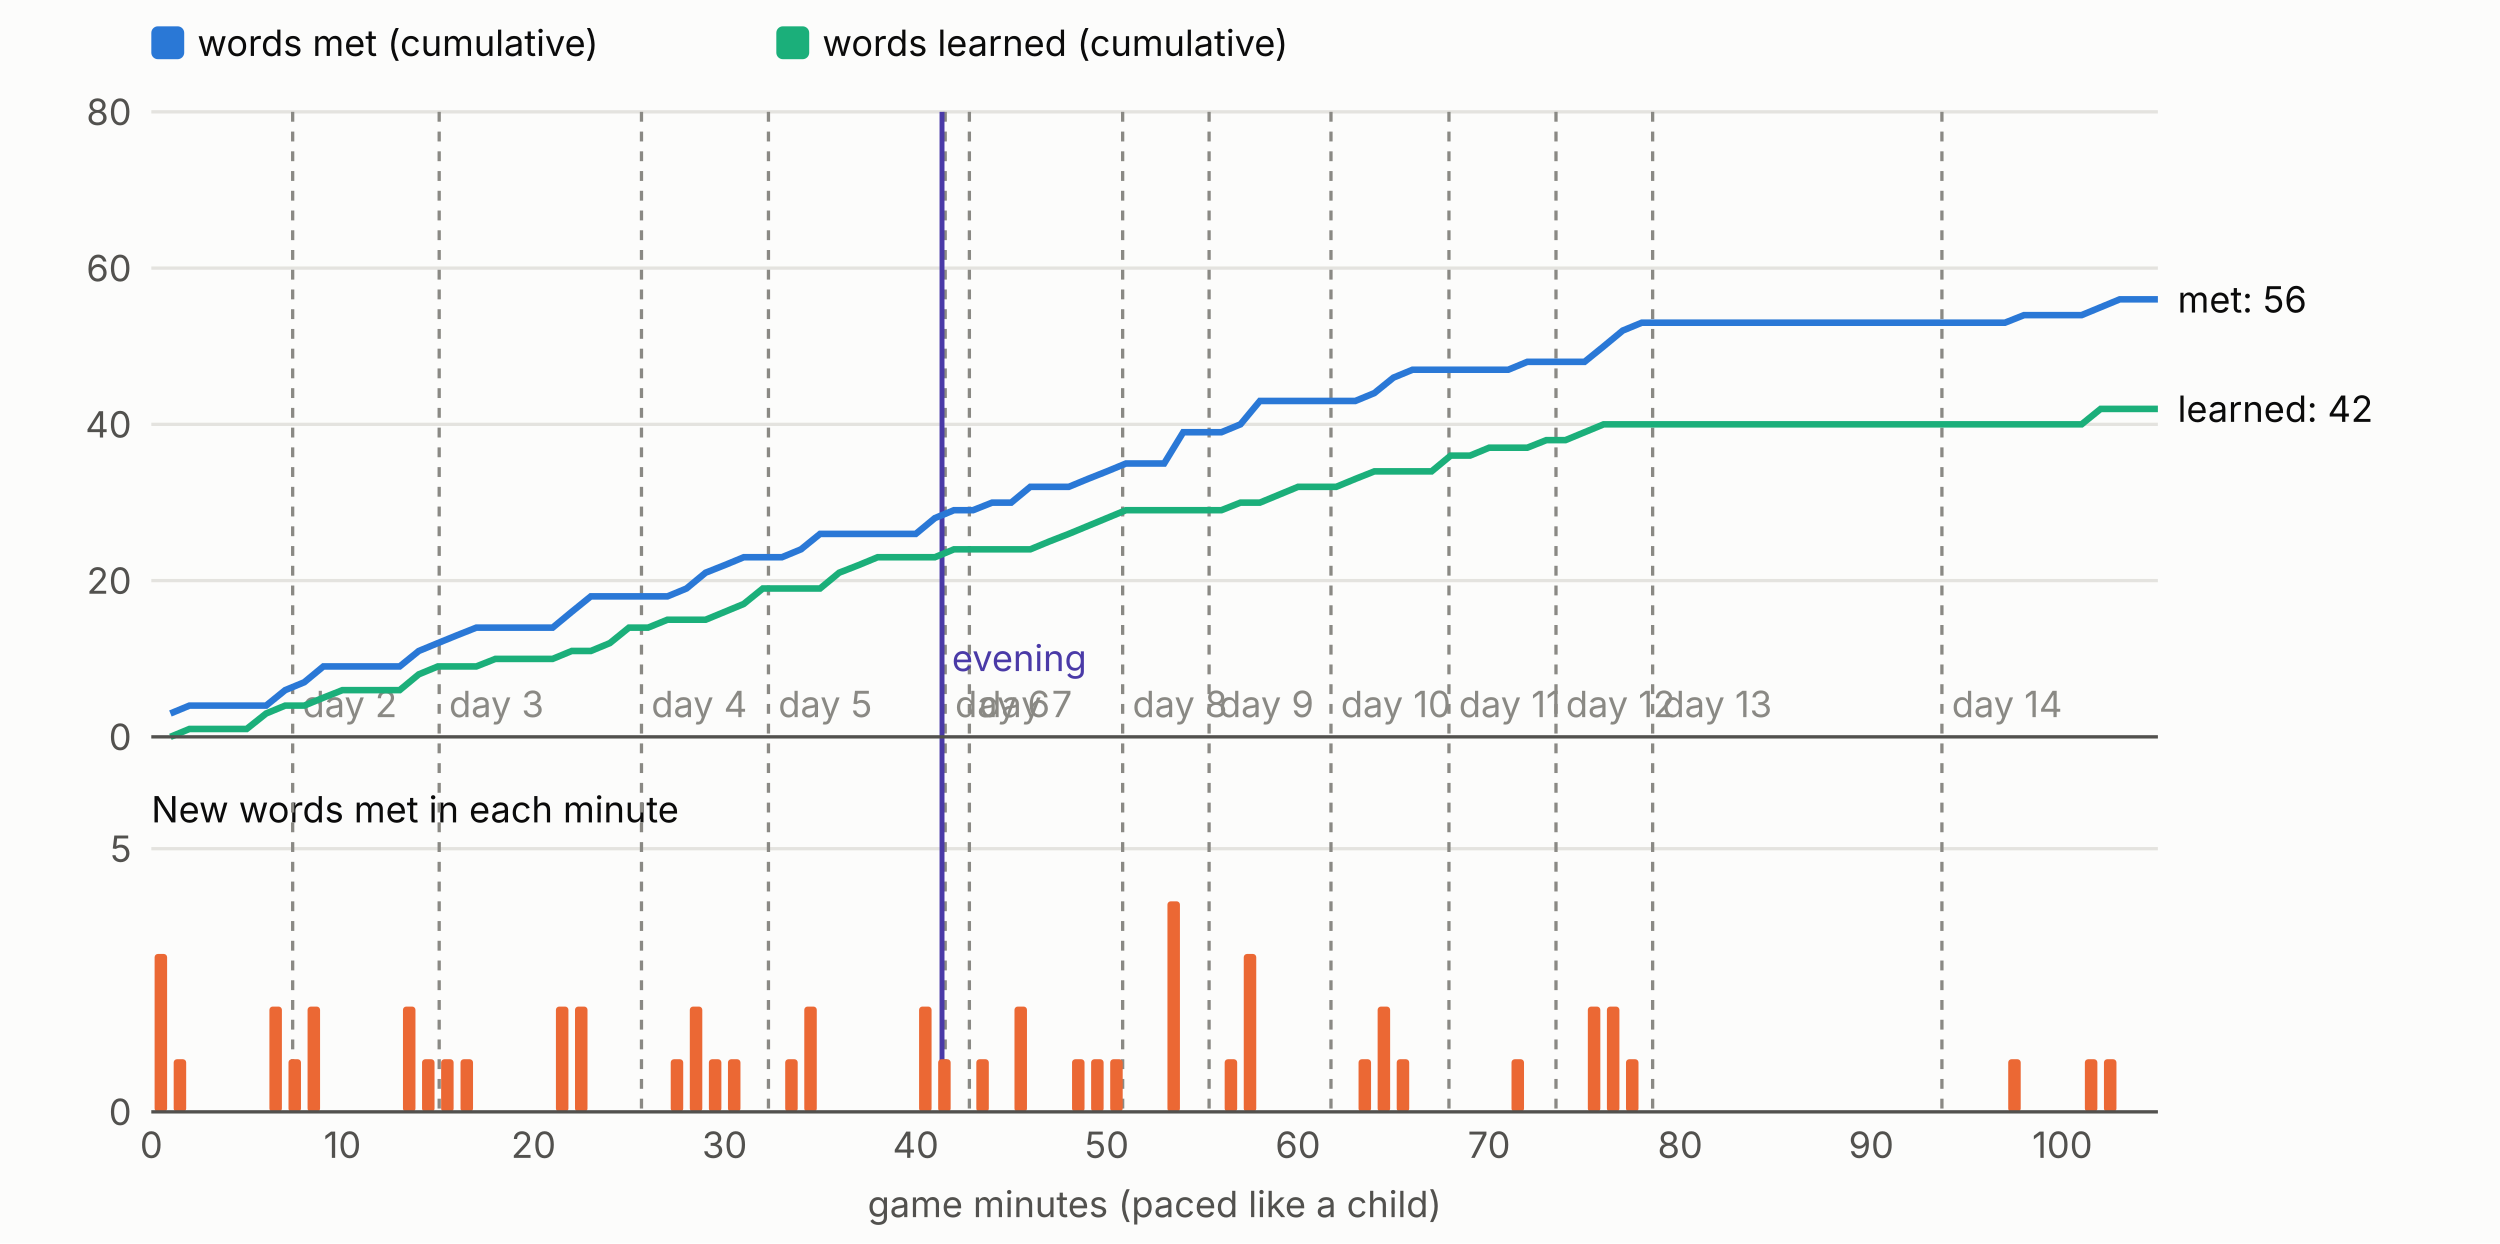
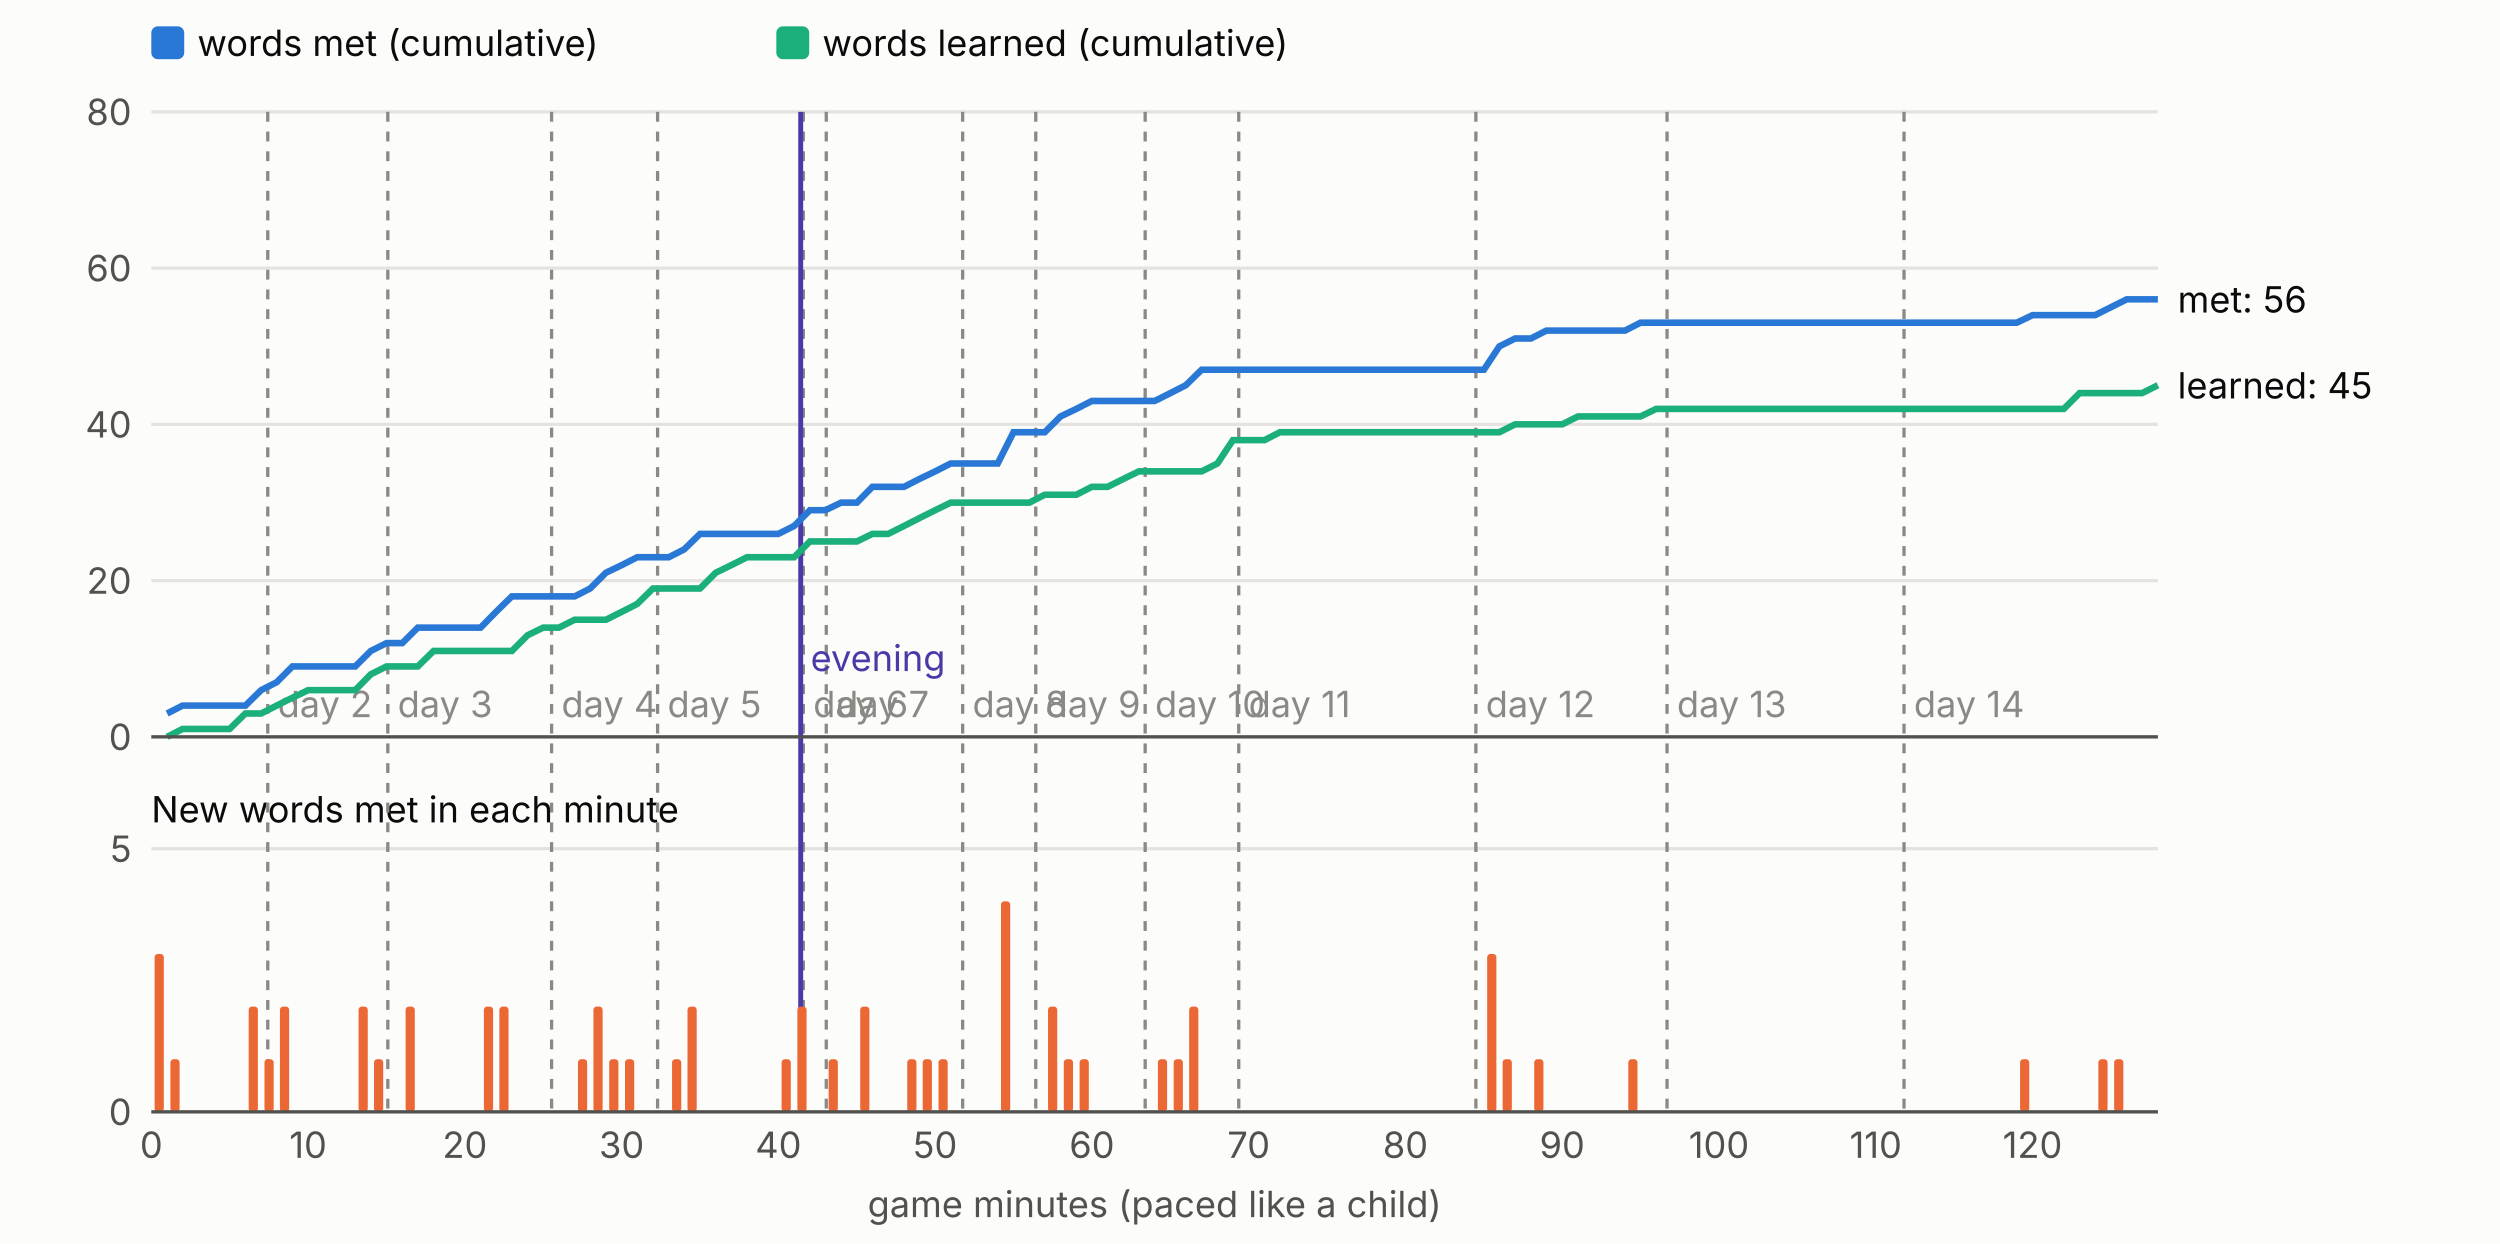
<svg xmlns="http://www.w3.org/2000/svg" viewBox="0 0 760 378" width="760" height="378" font-family="system-ui, -apple-system, Segoe UI, sans-serif" font-size="11">
  <rect width="760" height="378" fill="#fcfcfb" />
  <line x1="46" x2="656" y1="224" y2="224" stroke="#e4e3df" />
  <text x="40" y="228" text-anchor="end" fill="#52514e">0</text>
  <line x1="46" x2="656" y1="176.5" y2="176.5" stroke="#e4e3df" />
  <text x="40" y="180.5" text-anchor="end" fill="#52514e">20</text>
  <line x1="46" x2="656" y1="129" y2="129" stroke="#e4e3df" />
  <text x="40" y="133" text-anchor="end" fill="#52514e">40</text>
  <line x1="46" x2="656" y1="81.5" y2="81.5" stroke="#e4e3df" />
  <text x="40" y="85.5" text-anchor="end" fill="#52514e">60</text>
  <line x1="46" x2="656" y1="34" y2="34" stroke="#e4e3df" />
  <text x="40" y="38" text-anchor="end" fill="#52514e">80</text>
  <line x1="46" x2="656" y1="338" y2="338" stroke="#e4e3df" />
  <text x="40" y="342" text-anchor="end" fill="#52514e">0</text>
  <line x1="46" x2="656" y1="258" y2="258" stroke="#e4e3df" />
  <text x="40" y="262" text-anchor="end" fill="#52514e">5</text>
  <text x="46" y="250" fill="#0b0b0b">New words met in each minute</text>
-   <line x1="88.97" x2="88.97" y1="34" y2="338" stroke="#8a8984" stroke-dasharray="3 3" />
-   <text x="91.97" y="218" fill="#8a8984">day 2</text>
-   <line x1="133.513" x2="133.513" y1="34" y2="338" stroke="#8a8984" stroke-dasharray="3 3" />
-   <text x="136.513" y="218" fill="#8a8984">day 3</text>
-   <line x1="195.009" x2="195.009" y1="34" y2="338" stroke="#8a8984" stroke-dasharray="3 3" />
-   <text x="198.009" y="218" fill="#8a8984">day 4</text>
-   <line x1="233.61" x2="233.61" y1="34" y2="338" stroke="#8a8984" stroke-dasharray="3 3" />
-   <text x="236.61" y="218" fill="#8a8984">day 5</text>
-   <line x1="287.343" x2="287.343" y1="34" y2="338" stroke="#8a8984" stroke-dasharray="3 3" />
-   <text x="290.343" y="218" fill="#8a8984">day 6</text>
-   <line x1="294.692" x2="294.692" y1="34" y2="338" stroke="#8a8984" stroke-dasharray="3 3" />
-   <text x="297.692" y="218" fill="#8a8984">day 7</text>
-   <line x1="341.286" x2="341.286" y1="34" y2="338" stroke="#8a8984" stroke-dasharray="3 3" />
-   <text x="344.286" y="218" fill="#8a8984">day 8</text>
-   <line x1="367.563" x2="367.563" y1="34" y2="338" stroke="#8a8984" stroke-dasharray="3 3" />
-   <text x="370.563" y="218" fill="#8a8984">day 9</text>
-   <line x1="404.614" x2="404.614" y1="34" y2="338" stroke="#8a8984" stroke-dasharray="3 3" />
-   <text x="407.614" y="218" fill="#8a8984">day 10</text>
-   <line x1="440.48" x2="440.48" y1="34" y2="338" stroke="#8a8984" stroke-dasharray="3 3" />
-   <text x="443.48" y="218" fill="#8a8984">day 11</text>
-   <line x1="473.021" x2="473.021" y1="34" y2="338" stroke="#8a8984" stroke-dasharray="3 3" />
-   <text x="476.021" y="218" fill="#8a8984">day 12</text>
-   <line x1="502.401" x2="502.401" y1="34" y2="338" stroke="#8a8984" stroke-dasharray="3 3" />
-   <text x="505.401" y="218" fill="#8a8984">day 13</text>
-   <line x1="590.342" x2="590.342" y1="34" y2="338" stroke="#8a8984" stroke-dasharray="3 3" />
-   <text x="593.342" y="218" fill="#8a8984">day 14</text>
-   <line x1="286.372" x2="286.372" y1="34" y2="338" stroke="#4a3aa7" stroke-width="1.5" />
-   <text x="289.372" y="204" fill="#4a3aa7">evening</text>
-   <rect x="47.0" y="290.0" width="3.8" height="48.0" rx="1" fill="#eb6834" />
-   <rect x="52.8" y="322.0" width="3.8" height="16.0" rx="1" fill="#eb6834" />
-   <rect x="81.9" y="306.0" width="3.8" height="32.0" rx="1" fill="#eb6834" />
-   <rect x="87.7" y="322.0" width="3.8" height="16.0" rx="1" fill="#eb6834" />
-   <rect x="93.5" y="306.0" width="3.8" height="32.0" rx="1" fill="#eb6834" />
-   <rect x="122.5" y="306.0" width="3.8" height="32.0" rx="1" fill="#eb6834" />
-   <rect x="128.3" y="322.0" width="3.8" height="16.0" rx="1" fill="#eb6834" />
-   <rect x="134.1" y="322.0" width="3.8" height="16.0" rx="1" fill="#eb6834" />
-   <rect x="140.0" y="322.0" width="3.8" height="16.0" rx="1" fill="#eb6834" />
-   <rect x="169.0" y="306.0" width="3.8" height="32.0" rx="1" fill="#eb6834" />
-   <rect x="174.8" y="306.0" width="3.8" height="32.0" rx="1" fill="#eb6834" />
-   <rect x="203.9" y="322.0" width="3.8" height="16.0" rx="1" fill="#eb6834" />
-   <rect x="209.7" y="306.0" width="3.8" height="32.0" rx="1" fill="#eb6834" />
-   <rect x="215.5" y="322.0" width="3.8" height="16.0" rx="1" fill="#eb6834" />
-   <rect x="221.3" y="322.0" width="3.8" height="16.0" rx="1" fill="#eb6834" />
-   <rect x="238.7" y="322.0" width="3.8" height="16.0" rx="1" fill="#eb6834" />
-   <rect x="244.5" y="306.0" width="3.8" height="32.0" rx="1" fill="#eb6834" />
-   <rect x="279.4" y="306.0" width="3.8" height="32.0" rx="1" fill="#eb6834" />
-   <rect x="285.2" y="322.0" width="3.8" height="16.0" rx="1" fill="#eb6834" />
-   <rect x="296.8" y="322.0" width="3.8" height="16.0" rx="1" fill="#eb6834" />
-   <rect x="308.4" y="306.0" width="3.8" height="32.0" rx="1" fill="#eb6834" />
-   <rect x="325.9" y="322.0" width="3.8" height="16.0" rx="1" fill="#eb6834" />
-   <rect x="331.7" y="322.0" width="3.8" height="16.0" rx="1" fill="#eb6834" />
-   <rect x="337.5" y="322.0" width="3.8" height="16.0" rx="1" fill="#eb6834" />
-   <rect x="354.9" y="274.0" width="3.8" height="64.0" rx="1" fill="#eb6834" />
-   <rect x="372.3" y="322.0" width="3.8" height="16.0" rx="1" fill="#eb6834" />
-   <rect x="378.1" y="290.0" width="3.8" height="48.0" rx="1" fill="#eb6834" />
-   <rect x="413.0" y="322.0" width="3.8" height="16.0" rx="1" fill="#eb6834" />
-   <rect x="418.8" y="306.0" width="3.8" height="32.0" rx="1" fill="#eb6834" />
-   <rect x="424.6" y="322.0" width="3.8" height="16.0" rx="1" fill="#eb6834" />
-   <rect x="459.5" y="322.0" width="3.8" height="16.0" rx="1" fill="#eb6834" />
-   <rect x="482.7" y="306.0" width="3.8" height="32.0" rx="1" fill="#eb6834" />
-   <rect x="488.5" y="306.0" width="3.8" height="32.0" rx="1" fill="#eb6834" />
-   <rect x="494.3" y="322.0" width="3.8" height="16.0" rx="1" fill="#eb6834" />
-   <rect x="610.5" y="322.0" width="3.8" height="16.0" rx="1" fill="#eb6834" />
-   <rect x="633.8" y="322.0" width="3.8" height="16.0" rx="1" fill="#eb6834" />
-   <rect x="639.6" y="322.0" width="3.8" height="16.0" rx="1" fill="#eb6834" />
-   <path d="M51.8 216.9 L57.6 214.5 L63.4 214.5 L69.2 214.5 L75.0 214.5 L80.9 214.5 L86.7 209.8 L92.5 207.4 L98.3 202.6 L104.1 202.6 L109.9 202.6 L115.7 202.6 L121.5 202.6 L127.3 197.9 L133.1 195.5 L139.0 193.1 L144.8 190.8 L150.6 190.8 L156.4 190.8 L162.2 190.8 L168.0 190.8 L173.8 186.0 L179.6 181.3 L185.4 181.3 L191.2 181.3 L197.0 181.3 L202.9 181.3 L208.7 178.9 L214.5 174.1 L220.3 171.8 L226.1 169.4 L231.9 169.4 L237.7 169.4 L243.5 167.0 L249.3 162.3 L255.1 162.3 L261.0 162.3 L266.8 162.3 L272.6 162.3 L278.4 162.3 L284.2 157.5 L290.0 155.1 L295.8 155.1 L301.6 152.8 L307.4 152.8 L313.2 148.0 L319.0 148.0 L324.9 148.0 L330.7 145.6 L336.5 143.3 L342.3 140.9 L348.1 140.9 L353.9 140.9 L359.7 131.4 L365.5 131.4 L371.3 131.4 L377.1 129.0 L383.0 121.9 L388.8 121.9 L394.6 121.9 L400.4 121.9 L406.2 121.9 L412.0 121.9 L417.8 119.5 L423.6 114.8 L429.4 112.4 L435.2 112.4 L441.0 112.4 L446.9 112.4 L452.7 112.4 L458.5 112.4 L464.3 110.0 L470.1 110.0 L475.9 110.0 L481.7 110.0 L487.5 105.3 L493.3 100.5 L499.1 98.1 L505.0 98.1 L510.8 98.1 L516.6 98.1 L522.4 98.1 L528.2 98.1 L534.0 98.1 L539.8 98.1 L545.6 98.1 L551.4 98.1 L557.2 98.1 L563.0 98.1 L568.9 98.1 L574.7 98.1 L580.5 98.1 L586.3 98.1 L592.1 98.1 L597.9 98.1 L603.7 98.1 L609.5 98.1 L615.3 95.8 L621.1 95.8 L627.0 95.8 L632.8 95.8 L638.6 93.4 L644.4 91.0 L650.2 91.0 L656.0 91.0" fill="none" stroke="#2a78d6" stroke-width="2" />
-   <path d="M51.8 224.0 L57.6 221.6 L63.4 221.6 L69.2 221.6 L75.0 221.6 L80.9 216.9 L86.7 214.5 L92.5 214.5 L98.3 212.1 L104.1 209.8 L109.9 209.8 L115.7 209.8 L121.5 209.8 L127.3 205.0 L133.1 202.6 L139.0 202.6 L144.8 202.6 L150.6 200.3 L156.4 200.3 L162.2 200.3 L168.0 200.3 L173.8 197.9 L179.6 197.9 L185.4 195.5 L191.2 190.8 L197.0 190.8 L202.9 188.4 L208.7 188.4 L214.5 188.4 L220.3 186.0 L226.1 183.6 L231.9 178.9 L237.7 178.9 L243.5 178.9 L249.3 178.9 L255.1 174.1 L261.0 171.8 L266.8 169.4 L272.6 169.4 L278.4 169.4 L284.2 169.4 L290.0 167.0 L295.8 167.0 L301.6 167.0 L307.4 167.0 L313.2 167.0 L319.0 164.6 L324.9 162.3 L330.7 159.9 L336.5 157.5 L342.3 155.1 L348.1 155.1 L353.9 155.1 L359.7 155.1 L365.5 155.1 L371.3 155.1 L377.1 152.8 L383.0 152.8 L388.8 150.4 L394.6 148.0 L400.4 148.0 L406.2 148.0 L412.0 145.6 L417.8 143.3 L423.6 143.3 L429.4 143.3 L435.2 143.3 L441.0 138.5 L446.9 138.5 L452.7 136.1 L458.5 136.1 L464.3 136.1 L470.1 133.8 L475.9 133.8 L481.7 131.4 L487.5 129.0 L493.3 129.0 L499.1 129.0 L505.0 129.0 L510.8 129.0 L516.6 129.0 L522.4 129.0 L528.2 129.0 L534.0 129.0 L539.8 129.0 L545.6 129.0 L551.4 129.0 L557.2 129.0 L563.0 129.0 L568.9 129.0 L574.7 129.0 L580.5 129.0 L586.3 129.0 L592.1 129.0 L597.9 129.0 L603.7 129.0 L609.5 129.0 L615.3 129.0 L621.1 129.0 L627.0 129.0 L632.8 129.0 L638.6 124.3 L644.4 124.3 L650.2 124.3 L656.0 124.3" fill="none" stroke="#1baf7a" stroke-width="2" />
+   <line x1="81.396" x2="81.396" y1="34" y2="338" stroke="#8a8984" stroke-dasharray="3 3" />
+   <text x="84.396" y="218" fill="#8a8984">day 2</text>
+   <line x1="117.892" x2="117.892" y1="34" y2="338" stroke="#8a8984" stroke-dasharray="3 3" />
+   <text x="120.892" y="218" fill="#8a8984">day 3</text>
+   <line x1="167.685" x2="167.685" y1="34" y2="338" stroke="#8a8984" stroke-dasharray="3 3" />
+   <text x="170.685" y="218" fill="#8a8984">day 4</text>
+   <line x1="199.909" x2="199.909" y1="34" y2="338" stroke="#8a8984" stroke-dasharray="3 3" />
+   <text x="202.909" y="218" fill="#8a8984">day 5</text>
+   <line x1="244.214" x2="244.214" y1="34" y2="338" stroke="#8a8984" stroke-dasharray="3 3" />
+   <text x="247.214" y="218" fill="#8a8984">day 6</text>
+   <line x1="251.186" x2="251.186" y1="34" y2="338" stroke="#8a8984" stroke-dasharray="3 3" />
+   <text x="254.186" y="218" fill="#8a8984">day 7</text>
+   <line x1="292.647" x2="292.647" y1="34" y2="338" stroke="#8a8984" stroke-dasharray="3 3" />
+   <text x="295.647" y="218" fill="#8a8984">day 8</text>
+   <line x1="314.873" x2="314.873" y1="34" y2="338" stroke="#8a8984" stroke-dasharray="3 3" />
+   <text x="317.873" y="218" fill="#8a8984">day 9</text>
+   <line x1="348.13" x2="348.13" y1="34" y2="338" stroke="#8a8984" stroke-dasharray="3 3" />
+   <text x="351.13" y="218" fill="#8a8984">day 10</text>
+   <line x1="376.578" x2="376.578" y1="34" y2="338" stroke="#8a8984" stroke-dasharray="3 3" />
+   <text x="379.578" y="218" fill="#8a8984">day 11</text>
+   <line x1="448.666" x2="448.666" y1="34" y2="338" stroke="#8a8984" stroke-dasharray="3 3" />
+   <text x="451.666" y="218" fill="#8a8984">day 12</text>
+   <line x1="506.78" x2="506.78" y1="34" y2="338" stroke="#8a8984" stroke-dasharray="3 3" />
+   <text x="509.78" y="218" fill="#8a8984">day 13</text>
+   <line x1="578.821" x2="578.821" y1="34" y2="338" stroke="#8a8984" stroke-dasharray="3 3" />
+   <text x="581.821" y="218" fill="#8a8984">day 14</text>
+   <line x1="243.417" x2="243.417" y1="34" y2="338" stroke="#4a3aa7" stroke-width="1.5" />
+   <text x="246.417" y="204" fill="#4a3aa7">evening</text>
+   <rect x="47.0" y="290.0" width="2.8" height="48.0" rx="1" fill="#eb6834" />
+   <rect x="51.8" y="322.0" width="2.8" height="16.0" rx="1" fill="#eb6834" />
+   <rect x="75.6" y="306.0" width="2.8" height="32.0" rx="1" fill="#eb6834" />
+   <rect x="80.4" y="322.0" width="2.8" height="16.0" rx="1" fill="#eb6834" />
+   <rect x="85.1" y="306.0" width="2.8" height="32.0" rx="1" fill="#eb6834" />
+   <rect x="109.0" y="306.0" width="2.8" height="32.0" rx="1" fill="#eb6834" />
+   <rect x="113.7" y="322.0" width="2.8" height="16.0" rx="1" fill="#eb6834" />
+   <rect x="123.3" y="306.0" width="2.8" height="32.0" rx="1" fill="#eb6834" />
+   <rect x="147.1" y="306.0" width="2.8" height="32.0" rx="1" fill="#eb6834" />
+   <rect x="151.8" y="306.0" width="2.8" height="32.0" rx="1" fill="#eb6834" />
+   <rect x="175.7" y="322.0" width="2.8" height="16.0" rx="1" fill="#eb6834" />
+   <rect x="180.4" y="306.0" width="2.8" height="32.0" rx="1" fill="#eb6834" />
+   <rect x="185.2" y="322.0" width="2.8" height="16.0" rx="1" fill="#eb6834" />
+   <rect x="190.0" y="322.0" width="2.8" height="16.0" rx="1" fill="#eb6834" />
+   <rect x="204.3" y="322.0" width="2.8" height="16.0" rx="1" fill="#eb6834" />
+   <rect x="209.0" y="306.0" width="2.8" height="32.0" rx="1" fill="#eb6834" />
+   <rect x="237.6" y="322.0" width="2.8" height="16.0" rx="1" fill="#eb6834" />
+   <rect x="242.4" y="306.0" width="2.8" height="32.0" rx="1" fill="#eb6834" />
+   <rect x="251.9" y="322.0" width="2.8" height="16.0" rx="1" fill="#eb6834" />
+   <rect x="261.5" y="306.0" width="2.8" height="32.0" rx="1" fill="#eb6834" />
+   <rect x="275.8" y="322.0" width="2.8" height="16.0" rx="1" fill="#eb6834" />
+   <rect x="280.5" y="322.0" width="2.8" height="16.0" rx="1" fill="#eb6834" />
+   <rect x="285.3" y="322.0" width="2.8" height="16.0" rx="1" fill="#eb6834" />
+   <rect x="304.3" y="274.0" width="2.8" height="64.0" rx="1" fill="#eb6834" />
+   <rect x="318.6" y="306.0" width="2.8" height="32.0" rx="1" fill="#eb6834" />
+   <rect x="323.4" y="322.0" width="2.8" height="16.0" rx="1" fill="#eb6834" />
+   <rect x="328.2" y="322.0" width="2.8" height="16.0" rx="1" fill="#eb6834" />
+   <rect x="352.0" y="322.0" width="2.8" height="16.0" rx="1" fill="#eb6834" />
+   <rect x="356.8" y="322.0" width="2.8" height="16.0" rx="1" fill="#eb6834" />
+   <rect x="361.5" y="306.0" width="2.8" height="32.0" rx="1" fill="#eb6834" />
+   <rect x="452.1" y="290.0" width="2.8" height="48.0" rx="1" fill="#eb6834" />
+   <rect x="456.8" y="322.0" width="2.8" height="16.0" rx="1" fill="#eb6834" />
+   <rect x="466.4" y="322.0" width="2.8" height="16.0" rx="1" fill="#eb6834" />
+   <rect x="495.0" y="322.0" width="2.8" height="16.0" rx="1" fill="#eb6834" />
+   <rect x="614.1" y="322.0" width="2.8" height="16.0" rx="1" fill="#eb6834" />
+   <rect x="637.9" y="322.0" width="2.8" height="16.0" rx="1" fill="#eb6834" />
+   <rect x="642.7" y="322.0" width="2.8" height="16.0" rx="1" fill="#eb6834" />
+   <path d="M50.8 216.9 L55.5 214.5 L60.3 214.5 L65.1 214.5 L69.8 214.5 L74.6 214.5 L79.4 209.8 L84.1 207.4 L88.9 202.6 L93.7 202.6 L98.4 202.6 L103.2 202.6 L108.0 202.6 L112.7 197.9 L117.5 195.5 L122.3 195.5 L127.0 190.8 L131.8 190.8 L136.5 190.8 L141.3 190.8 L146.1 190.8 L150.8 186.0 L155.6 181.3 L160.4 181.3 L165.1 181.3 L169.9 181.3 L174.7 181.3 L179.4 178.9 L184.2 174.1 L189.0 171.8 L193.7 169.4 L198.5 169.4 L203.3 169.4 L208.0 167.0 L212.8 162.3 L217.6 162.3 L222.3 162.3 L227.1 162.3 L231.9 162.3 L236.6 162.3 L241.4 159.9 L246.2 155.1 L250.9 155.1 L255.7 152.8 L260.5 152.8 L265.2 148.0 L270.0 148.0 L274.8 148.0 L279.5 145.6 L284.3 143.3 L289.0 140.9 L293.8 140.9 L298.6 140.9 L303.3 140.9 L308.1 131.4 L312.9 131.4 L317.6 131.4 L322.4 126.6 L327.2 124.3 L331.9 121.9 L336.7 121.9 L341.5 121.9 L346.2 121.9 L351.0 121.9 L355.8 119.5 L360.5 117.1 L365.3 112.4 L370.1 112.4 L374.8 112.4 L379.6 112.4 L384.4 112.4 L389.1 112.4 L393.9 112.4 L398.7 112.4 L403.4 112.4 L408.2 112.4 L413.0 112.4 L417.7 112.4 L422.5 112.4 L427.3 112.4 L432.0 112.4 L436.8 112.4 L441.5 112.4 L446.3 112.4 L451.1 112.4 L455.8 105.3 L460.6 102.9 L465.4 102.9 L470.1 100.5 L474.9 100.5 L479.7 100.5 L484.4 100.5 L489.2 100.5 L494.0 100.5 L498.7 98.1 L503.5 98.1 L508.3 98.1 L513.0 98.1 L517.8 98.1 L522.6 98.1 L527.3 98.1 L532.1 98.1 L536.9 98.1 L541.6 98.1 L546.4 98.1 L551.2 98.1 L555.9 98.1 L560.7 98.1 L565.5 98.1 L570.2 98.1 L575.0 98.1 L579.8 98.1 L584.5 98.1 L589.3 98.1 L594.0 98.1 L598.8 98.1 L603.6 98.1 L608.3 98.1 L613.1 98.1 L617.9 95.8 L622.6 95.8 L627.4 95.8 L632.2 95.8 L636.9 95.8 L641.7 93.4 L646.5 91.0 L651.2 91.0 L656.0 91.0" fill="none" stroke="#2a78d6" stroke-width="2" />
+   <path d="M50.8 224.0 L55.5 221.6 L60.3 221.6 L65.1 221.6 L69.8 221.6 L74.6 216.9 L79.4 216.9 L84.1 214.5 L88.9 212.1 L93.7 209.8 L98.4 209.8 L103.2 209.8 L108.0 209.8 L112.7 205.0 L117.5 202.6 L122.3 202.6 L127.0 202.6 L131.8 197.9 L136.5 197.9 L141.3 197.9 L146.1 197.9 L150.8 197.9 L155.6 197.9 L160.4 193.1 L165.1 190.8 L169.9 190.8 L174.7 188.4 L179.4 188.4 L184.2 188.4 L189.0 186.0 L193.7 183.6 L198.5 178.9 L203.3 178.9 L208.0 178.9 L212.8 178.9 L217.6 174.1 L222.3 171.8 L227.1 169.4 L231.9 169.4 L236.6 169.4 L241.4 169.4 L246.2 164.6 L250.9 164.6 L255.7 164.6 L260.5 164.6 L265.2 162.3 L270.0 162.3 L274.8 159.9 L279.5 157.5 L284.3 155.1 L289.0 152.8 L293.8 152.8 L298.6 152.8 L303.3 152.8 L308.1 152.8 L312.9 152.8 L317.6 150.4 L322.4 150.4 L327.2 150.4 L331.9 148.0 L336.7 148.0 L341.5 145.6 L346.2 143.3 L351.0 143.3 L355.8 143.3 L360.5 143.3 L365.3 143.3 L370.1 140.9 L374.8 133.8 L379.6 133.8 L384.4 133.8 L389.1 131.4 L393.9 131.4 L398.7 131.4 L403.4 131.4 L408.2 131.4 L413.0 131.4 L417.7 131.4 L422.5 131.4 L427.3 131.4 L432.0 131.4 L436.8 131.4 L441.5 131.4 L446.3 131.4 L451.1 131.4 L455.8 131.4 L460.6 129.0 L465.4 129.0 L470.1 129.0 L474.9 129.0 L479.7 126.6 L484.4 126.6 L489.2 126.6 L494.0 126.6 L498.7 126.6 L503.5 124.3 L508.3 124.3 L513.0 124.3 L517.8 124.3 L522.6 124.3 L527.3 124.3 L532.1 124.3 L536.9 124.3 L541.6 124.3 L546.4 124.3 L551.2 124.3 L555.9 124.3 L560.7 124.3 L565.5 124.3 L570.2 124.3 L575.0 124.3 L579.8 124.3 L584.5 124.3 L589.3 124.3 L594.0 124.3 L598.8 124.3 L603.6 124.3 L608.3 124.3 L613.1 124.3 L617.9 124.3 L622.6 124.3 L627.4 124.3 L632.2 119.5 L636.9 119.5 L641.7 119.5 L646.5 119.5 L651.2 119.5 L656.0 117.1" fill="none" stroke="#1baf7a" stroke-width="2" />
  <text x="662" y="95" fill="#0b0b0b">met: 56</text>
-   <text x="662" y="128.25" fill="#0b0b0b">learned: 42</text>
+   <text x="662" y="121.125" fill="#0b0b0b">learned: 45</text>
  <line x1="46" x2="656" y1="224" y2="224" stroke="#52514e" />
  <line x1="46" x2="656" y1="338" y2="338" stroke="#52514e" />
  <text x="46" y="352" text-anchor="middle" fill="#52514e">0</text>
-   <text x="104.095" y="352" text-anchor="middle" fill="#52514e">10</text>
-   <text x="162.19" y="352" text-anchor="middle" fill="#52514e">20</text>
-   <text x="220.286" y="352" text-anchor="middle" fill="#52514e">30</text>
-   <text x="278.381" y="352" text-anchor="middle" fill="#52514e">40</text>
-   <text x="336.476" y="352" text-anchor="middle" fill="#52514e">50</text>
-   <text x="394.571" y="352" text-anchor="middle" fill="#52514e">60</text>
-   <text x="452.667" y="352" text-anchor="middle" fill="#52514e">70</text>
-   <text x="510.762" y="352" text-anchor="middle" fill="#52514e">80</text>
-   <text x="568.857" y="352" text-anchor="middle" fill="#52514e">90</text>
-   <text x="626.952" y="352" text-anchor="middle" fill="#52514e">100</text>
+   <text x="93.656" y="352" text-anchor="middle" fill="#52514e">10</text>
+   <text x="141.312" y="352" text-anchor="middle" fill="#52514e">20</text>
+   <text x="188.969" y="352" text-anchor="middle" fill="#52514e">30</text>
+   <text x="236.625" y="352" text-anchor="middle" fill="#52514e">40</text>
+   <text x="284.281" y="352" text-anchor="middle" fill="#52514e">50</text>
+   <text x="331.938" y="352" text-anchor="middle" fill="#52514e">60</text>
+   <text x="379.594" y="352" text-anchor="middle" fill="#52514e">70</text>
+   <text x="427.25" y="352" text-anchor="middle" fill="#52514e">80</text>
+   <text x="474.906" y="352" text-anchor="middle" fill="#52514e">90</text>
+   <text x="522.562" y="352" text-anchor="middle" fill="#52514e">100</text>
+   <text x="570.219" y="352" text-anchor="middle" fill="#52514e">110</text>
+   <text x="617.875" y="352" text-anchor="middle" fill="#52514e">120</text>
  <text x="351" y="370" text-anchor="middle" fill="#52514e">game minutes (paced like a child)</text>
  <rect x="46" y="8" width="10" height="10" rx="2" fill="#2a78d6" />
  <text x="60" y="17" fill="#0b0b0b">words met (cumulative)</text>
  <rect x="236" y="8" width="10" height="10" rx="2" fill="#1baf7a" />
  <text x="250" y="17" fill="#0b0b0b">words learned (cumulative)</text>
</svg>
